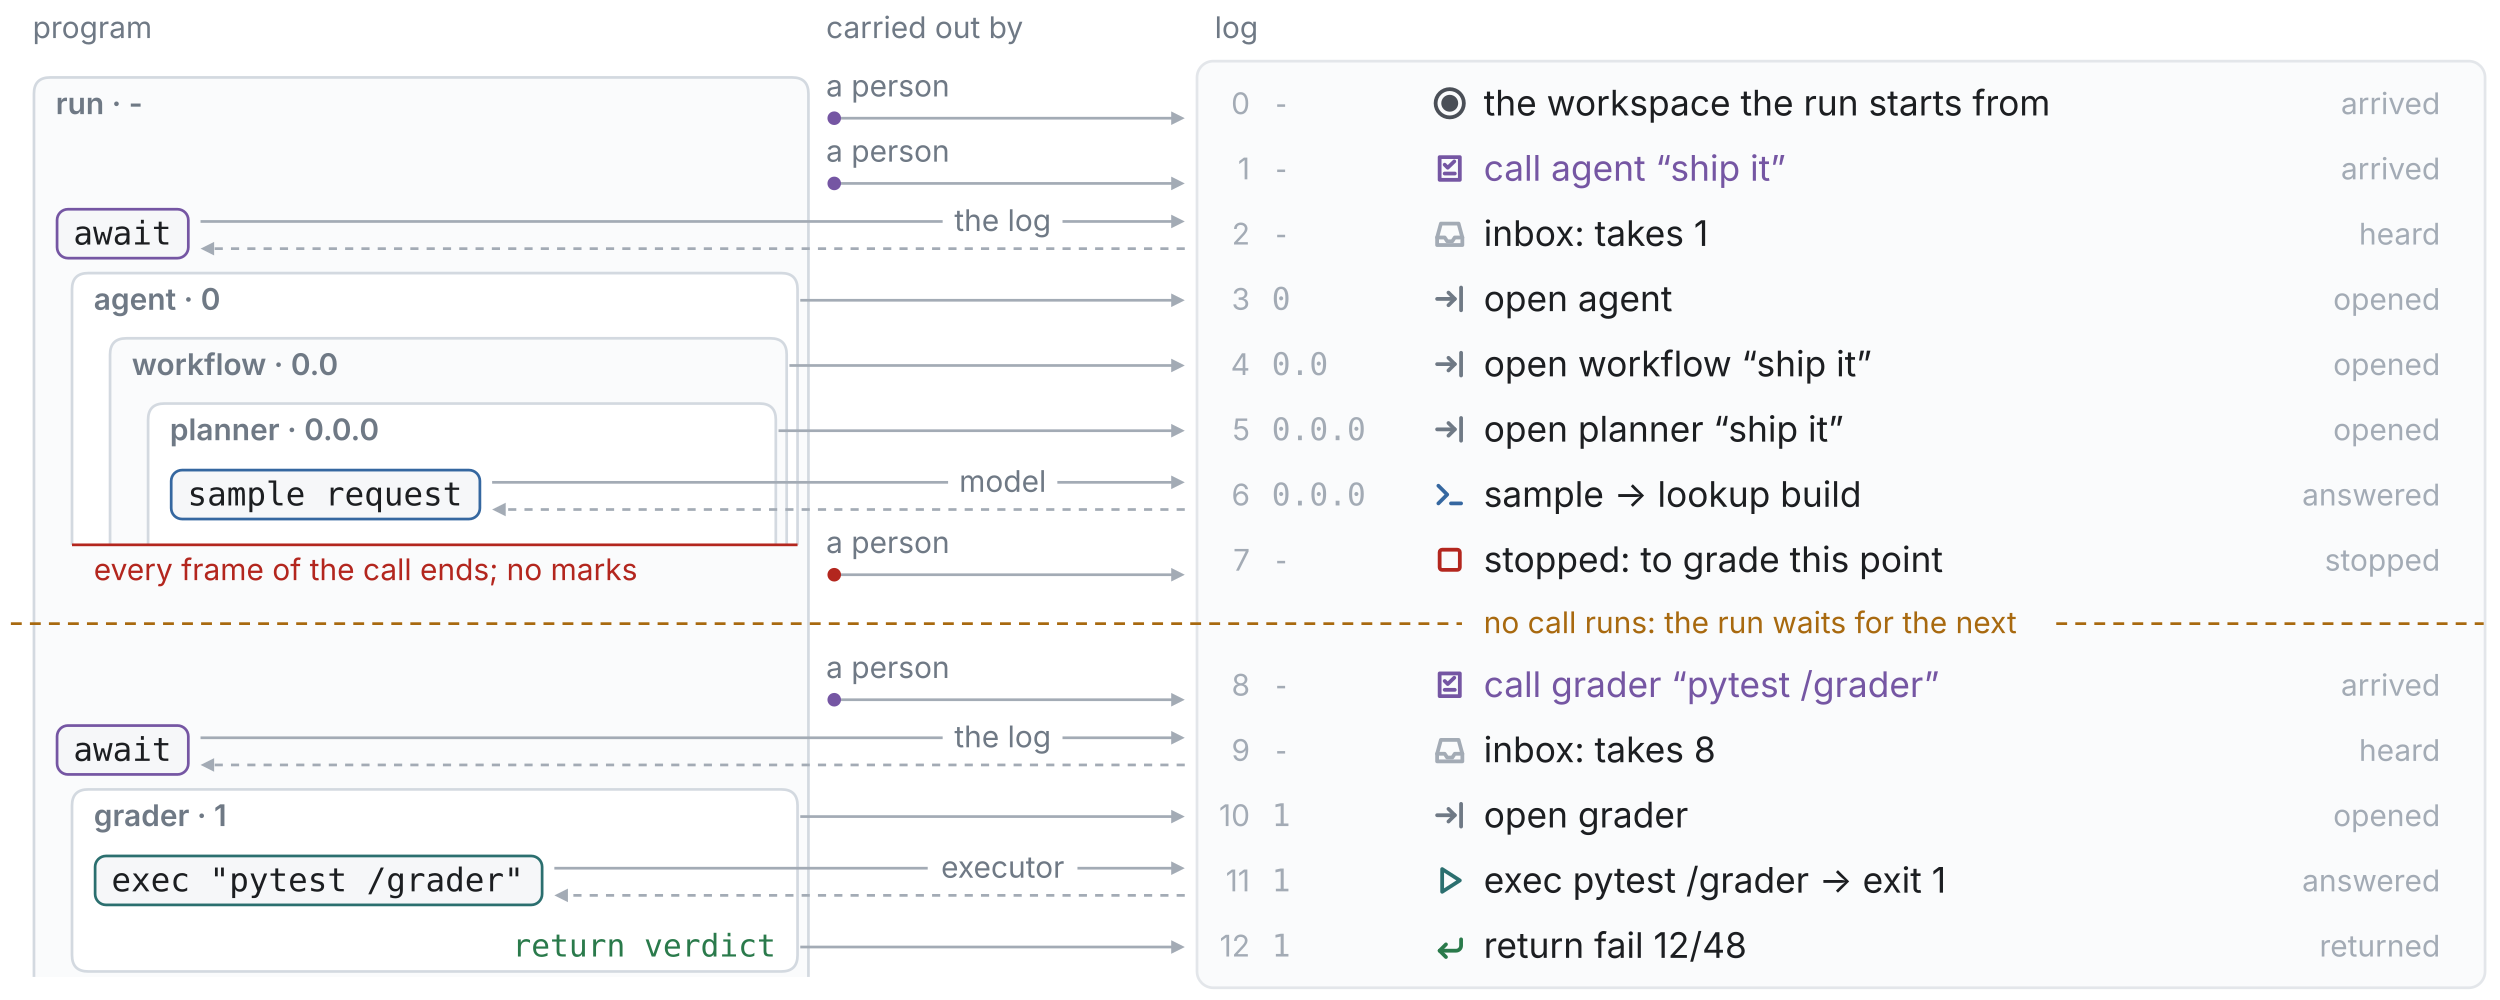
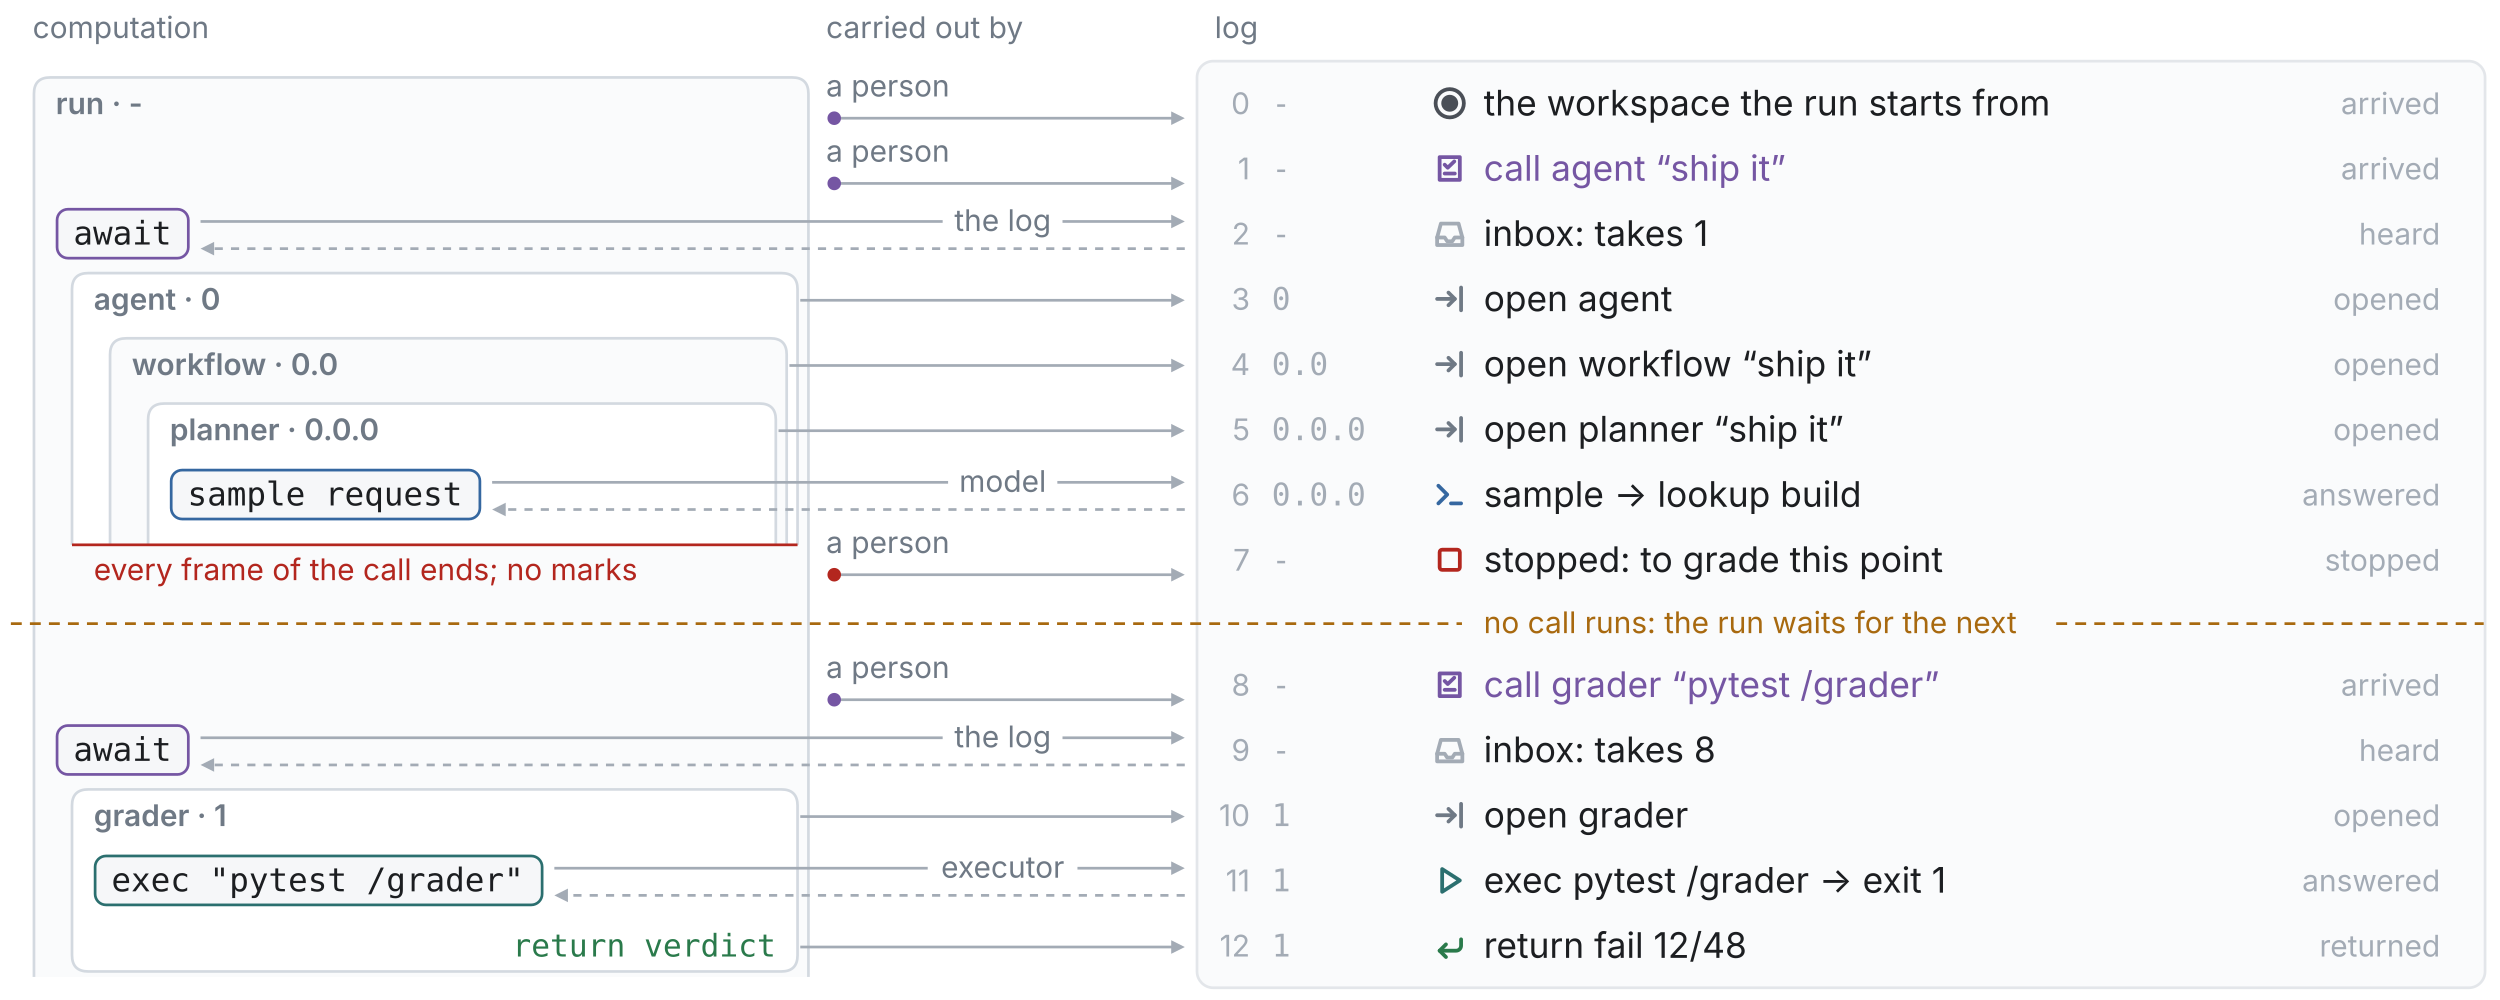
<svg xmlns="http://www.w3.org/2000/svg" viewBox="0 0 920 368" width="920" height="368">
  <style>text{font-family:-apple-system, BlinkMacSystemFont, 'Segoe UI', system-ui, sans-serif;font-size:13px;fill:#1c1e21}.m{font-family:ui-monospace, SFMono-Regular, Menlo, Consolas, monospace}.s{font-size:11px;fill:#6f7985}.f{font-size:11px;fill:#a3abb5}.b{font-weight:600}.n{font-variant-numeric:tabular-nums}.fr{font-family:ui-monospace, SFMono-Regular, Menlo, Consolas, monospace;font-size:11.5px;fill:#a3abb5}.ch{font-family:ui-monospace, SFMono-Regular, Menlo, Consolas, monospace;font-size:12px}.e{font-family:ui-monospace, SFMono-Regular, Menlo, Consolas, monospace;font-size:11.5px}.a{stroke:#a3abb5;fill:none}.d{stroke-dasharray:3 3}.bx{stroke:#d3d9e0;fill:none}</style>
  <rect width="920" height="368" fill="#fff" />
-   <text x="12" y="14" class="s">program</text>
+   <text x="12" y="14" class="s">computation</text>
  <text x="304" y="14" class="s">carried out by</text>
  <text x="447" y="14" class="s">log</text>
  <rect x="440.5" y="22.5" width="474" height="341" rx="6" fill="#fafbfc" stroke="#e3e6ea" />
  <path fill="#fafbfc" d="M12.5,359.5V34.5Q12.5,28.5 18.5,28.5H291.5Q297.5,28.5 297.5,34.5V359.5H12.5Z" />
  <path class="bx" d="M12.5,359.5V34.5Q12.5,28.5 18.5,28.5H291.5Q297.5,28.5 297.5,34.5V359.5" />
  <path fill="#fff" d="M26.5,200.5V106.5Q26.5,100.5 32.5,100.5H287.5Q293.5,100.5 293.5,106.5V200.5H26.5Z" />
  <path class="bx" d="M26.5,200.5V106.5Q26.5,100.5 32.5,100.5H287.5Q293.5,100.5 293.5,106.5V200.5" />
  <path fill="#fff" d="M26.5,351.5V296.5Q26.5,290.5 32.5,290.5H287.5Q293.5,290.5 293.5,296.5V351.5Q293.5,357.5 287.5,357.5H32.5Q26.5,357.5 26.5,351.5Z" />
  <path class="bx" d="M26.5,351.5V296.5Q26.5,290.5 32.5,290.5H287.5Q293.5,290.5 293.5,296.5V351.5Q293.5,357.5 287.5,357.5H32.5Q26.5,357.5 26.5,351.5" />
  <path fill="#fafbfc" d="M40.5,200.5V130.5Q40.5,124.5 46.5,124.5H283.5Q289.5,124.5 289.5,130.5V200.5H40.5Z" />
  <path class="bx" d="M40.5,200.5V130.5Q40.5,124.5 46.5,124.5H283.5Q289.5,124.5 289.5,130.5V200.5" />
  <path fill="#fff" d="M54.5,200.5V154.5Q54.5,148.5 60.5,148.5H279.5Q285.5,148.5 285.5,154.5V200.5H54.5Z" />
  <path class="bx" d="M54.5,200.5V154.5Q54.5,148.5 60.5,148.5H279.5Q285.5,148.5 285.5,154.5V200.5" />
  <text x="460" y="42" class="f n" text-anchor="end">0</text>
  <text x="468" y="42" class="fr">-</text>
  <g transform="translate(527,31.5) scale(0.9286)" stroke="#4a4f57" fill="#4a4f57" stroke-width="1.5" stroke-linecap="round" stroke-linejoin="round">
    <circle cx="7" cy="7" r="2.6" />
    <circle cx="7" cy="7" r="5.6" fill="none" />
  </g>
  <text x="546" y="42.5">the workspace the run starts from</text>
  <text x="898" y="42" class="f" text-anchor="end">arrived</text>
  <text x="20.5" y="42" class="s b">run · -</text>
  <text x="304" y="35.5" class="s">a person</text>
  <path class="a" d="M307,43.5H432" />
  <path fill="#a3abb5" d="M436,43.5l-5,-2.5v5z" />
  <circle cx="307" cy="43.5" r="2.5" fill="#7556a3" />
  <text x="460" y="66" class="f n" text-anchor="end">1</text>
  <text x="468" y="66" class="fr">-</text>
  <g transform="translate(527,55.5) scale(0.9286)" stroke="#7556a3" fill="#7556a3" stroke-width="1.5" stroke-linecap="round" stroke-linejoin="round">
    <path d="M3 2.5h8v9H3z" fill="none" />
    <path d="M5 5.5l1.2 1.2L8.8 4.2M5 9h4" fill="none" />
  </g>
  <text x="546" y="66.5" style="fill:#7556a3">call agent “ship it”</text>
  <text x="898" y="66" class="f" text-anchor="end">arrived</text>
  <text x="304" y="59.5" class="s">a person</text>
  <path class="a" d="M307,67.5H432" />
  <path fill="#a3abb5" d="M436,67.5l-5,-2.5v5z" />
  <circle cx="307" cy="67.5" r="2.5" fill="#7556a3" />
  <text x="460" y="90" class="f n" text-anchor="end">2</text>
  <text x="468" y="90" class="fr">-</text>
  <g transform="translate(527,79.5) scale(0.9286)" stroke="#a3abb5" fill="#a3abb5" stroke-width="1.5" stroke-linecap="round" stroke-linejoin="round">
    <path d="M2 8.5h3l1 1.5h2l1-1.5h3" fill="none" />
    <path d="M2 8.5L3.5 3h7L12 8.5v3H2z" fill="none" />
  </g>
  <text x="546" y="90.5">inbox: takes 1</text>
  <text x="898" y="90" class="f" text-anchor="end">heard</text>
  <rect x="21.0" y="77.0" width="48.3" height="18" rx="4" fill="#f6f7f9" stroke="#7556a3" />
  <text x="27" y="90" class="ch">await</text>
  <path class="a" d="M73.8,81.5H432" />
  <path fill="#a3abb5" d="M436,81.5l-5,-2.5v5z" />
  <rect x="346.9" y="75.0" width="44.1" height="13" fill="#fff" />
  <text x="369" y="85" class="s" text-anchor="middle">the log</text>
  <path class="a d" d="M436,91.5H77.8" />
  <path fill="#a3abb5" d="M73.8,91.5l5,-2.5v5z" />
  <text x="460" y="114" class="f n" text-anchor="end">3</text>
  <text x="468" y="114" class="fr">0</text>
  <g transform="translate(527,103.5) scale(0.9286)" stroke="#6f7985" fill="#6f7985" stroke-width="1.5" stroke-linecap="round" stroke-linejoin="round">
    <path d="M2 7h7" fill="none" />
    <path d="M6.5 4.5L9 7l-2.5 2.5" fill="none" />
    <path d="M11.5 2.5v9" fill="none" />
  </g>
  <text x="546" y="114.5">open agent</text>
  <text x="898" y="114" class="f" text-anchor="end">opened</text>
  <text x="34.5" y="114" class="s b">agent · 0</text>
  <path class="a" d="M294.5,110.5H432" />
  <path fill="#a3abb5" d="M436,110.5l-5,-2.5v5z" />
  <text x="460" y="138" class="f n" text-anchor="end">4</text>
  <text x="468" y="138" class="fr">0.0</text>
  <g transform="translate(527,127.5) scale(0.9286)" stroke="#6f7985" fill="#6f7985" stroke-width="1.5" stroke-linecap="round" stroke-linejoin="round">
    <path d="M2 7h7" fill="none" />
    <path d="M6.5 4.5L9 7l-2.5 2.5" fill="none" />
    <path d="M11.5 2.5v9" fill="none" />
  </g>
  <text x="546" y="138.5">open workflow “ship it”</text>
  <text x="898" y="138" class="f" text-anchor="end">opened</text>
  <text x="48.5" y="138" class="s b">workflow · 0.0</text>
  <path class="a" d="M290.5,134.5H432" />
  <path fill="#a3abb5" d="M436,134.5l-5,-2.5v5z" />
  <text x="460" y="162" class="f n" text-anchor="end">5</text>
  <text x="468" y="162" class="fr">0.0.0</text>
  <g transform="translate(527,151.5) scale(0.9286)" stroke="#6f7985" fill="#6f7985" stroke-width="1.5" stroke-linecap="round" stroke-linejoin="round">
    <path d="M2 7h7" fill="none" />
    <path d="M6.5 4.5L9 7l-2.5 2.5" fill="none" />
    <path d="M11.5 2.5v9" fill="none" />
  </g>
  <text x="546" y="162.5">open planner “ship it”</text>
  <text x="898" y="162" class="f" text-anchor="end">opened</text>
  <text x="62.5" y="162" class="s b">planner · 0.0.0</text>
  <path class="a" d="M286.5,158.5H432" />
  <path fill="#a3abb5" d="M436,158.5l-5,-2.5v5z" />
  <text x="460" y="186" class="f n" text-anchor="end">6</text>
  <text x="468" y="186" class="fr">0.0.0</text>
  <g transform="translate(527,175.5) scale(0.9286)" stroke="#3567a0" fill="#3567a0" stroke-width="1.5" stroke-linecap="round" stroke-linejoin="round">
    <path d="M2.5 3.5L6 7l-3.5 3.5" fill="none" />
    <path d="M7.5 10.5h4" fill="none" />
  </g>
  <text x="546" y="186.5">sample → lookup build</text>
  <text x="898" y="186" class="f" text-anchor="end">answered</text>
  <rect x="63.0" y="173.0" width="113.6" height="18" rx="4" fill="#f6f7f9" stroke="#3567a0" />
  <text x="69" y="186" class="ch">sample request</text>
  <path class="a" d="M181.1,177.5H432" />
  <path fill="#a3abb5" d="M436,177.5l-5,-2.5v5z" />
  <rect x="348.9" y="171.0" width="40.2" height="13" fill="#fff" />
  <text x="369" y="181" class="s" text-anchor="middle">model</text>
  <path class="a d" d="M436,187.5H185.1" />
  <path fill="#a3abb5" d="M181.1,187.5l5,-2.5v5z" />
  <text x="460" y="210" class="f n" text-anchor="end">7</text>
  <text x="468" y="210" class="fr">-</text>
  <g transform="translate(527,199.5) scale(0.9286)" stroke="#b3261e" fill="#b3261e" stroke-width="1.5" stroke-linecap="round" stroke-linejoin="round">
    <rect x="3" y="3" width="8" height="8" rx="1" fill="none" />
  </g>
  <text x="546" y="210.5">stopped: to grade this point</text>
  <text x="898" y="210" class="f" text-anchor="end">stopped</text>
  <text x="304" y="203.5" class="s">a person</text>
  <path class="a" d="M307,211.5H432" />
  <path fill="#a3abb5" d="M436,211.5l-5,-2.5v5z" />
  <circle cx="307" cy="211.5" r="2.5" fill="#b3261e" />
  <path stroke="#b3261e" d="M26.5,200.5H293.5" />
  <text x="34.5" y="213.5" class="s" style="fill:#b3261e">every frame of the call ends; no marks</text>
  <path stroke="#a8690f" stroke-dasharray="4 3" d="M4,229.5H538M756.7,229.5H914" />
  <text x="546" y="233" class="s" style="fill:#a8690f">no call runs: the run waits for the next</text>
  <text x="460" y="256" class="f n" text-anchor="end">8</text>
  <text x="468" y="256" class="fr">-</text>
  <g transform="translate(527,245.5) scale(0.9286)" stroke="#7556a3" fill="#7556a3" stroke-width="1.5" stroke-linecap="round" stroke-linejoin="round">
    <path d="M3 2.5h8v9H3z" fill="none" />
    <path d="M5 5.5l1.2 1.2L8.8 4.2M5 9h4" fill="none" />
  </g>
  <text x="546" y="256.5" style="fill:#7556a3">call grader “pytest /grader”</text>
  <text x="898" y="256" class="f" text-anchor="end">arrived</text>
  <text x="304" y="249.5" class="s">a person</text>
  <path class="a" d="M307,257.5H432" />
  <path fill="#a3abb5" d="M436,257.5l-5,-2.5v5z" />
  <circle cx="307" cy="257.5" r="2.5" fill="#7556a3" />
  <text x="460" y="280" class="f n" text-anchor="end">9</text>
  <text x="468" y="280" class="fr">-</text>
  <g transform="translate(527,269.5) scale(0.9286)" stroke="#a3abb5" fill="#a3abb5" stroke-width="1.5" stroke-linecap="round" stroke-linejoin="round">
    <path d="M2 8.5h3l1 1.5h2l1-1.5h3" fill="none" />
    <path d="M2 8.5L3.5 3h7L12 8.5v3H2z" fill="none" />
  </g>
  <text x="546" y="280.5">inbox: takes 8</text>
  <text x="898" y="280" class="f" text-anchor="end">heard</text>
  <rect x="21.0" y="267.0" width="48.3" height="18" rx="4" fill="#f6f7f9" stroke="#7556a3" />
  <text x="27" y="280" class="ch">await</text>
  <path class="a" d="M73.8,271.5H432" />
  <path fill="#a3abb5" d="M436,271.5l-5,-2.5v5z" />
  <rect x="346.9" y="265.0" width="44.1" height="13" fill="#fff" />
  <text x="369" y="275" class="s" text-anchor="middle">the log</text>
  <path class="a d" d="M436,281.5H77.8" />
  <path fill="#a3abb5" d="M73.8,281.5l5,-2.5v5z" />
  <text x="460" y="304" class="f n" text-anchor="end">10</text>
  <text x="468" y="304" class="fr">1</text>
  <g transform="translate(527,293.5) scale(0.9286)" stroke="#6f7985" fill="#6f7985" stroke-width="1.5" stroke-linecap="round" stroke-linejoin="round">
    <path d="M2 7h7" fill="none" />
    <path d="M6.5 4.5L9 7l-2.5 2.5" fill="none" />
    <path d="M11.5 2.5v9" fill="none" />
  </g>
  <text x="546" y="304.5">open grader</text>
  <text x="898" y="304" class="f" text-anchor="end">opened</text>
  <text x="34.5" y="304" class="s b">grader · 1</text>
  <path class="a" d="M294.5,300.5H432" />
  <path fill="#a3abb5" d="M436,300.5l-5,-2.5v5z" />
  <text x="460" y="328" class="f n" text-anchor="end">11</text>
  <text x="468" y="328" class="fr">1</text>
  <g transform="translate(527,317.5) scale(0.9286)" stroke="#2b6f6f" fill="#2b6f6f" stroke-width="1.5" stroke-linecap="round" stroke-linejoin="round">
    <path d="M4 2.5l7 4.5-7 4.5z" fill="none" />
  </g>
  <text x="546" y="328.5">exec pytest /grader → exit 1</text>
  <text x="898" y="328" class="f" text-anchor="end">answered</text>
  <rect x="35.0" y="315.0" width="164.5" height="18" rx="4" fill="#f6f7f9" stroke="#2b6f6f" />
  <text x="41" y="328" class="ch">exec "pytest /grader"</text>
  <path class="a" d="M204,319.5H432" />
  <path fill="#a3abb5" d="M436,319.5l-5,-2.5v5z" />
  <rect x="341.4" y="313.0" width="55.1" height="13" fill="#fff" />
  <text x="369" y="323" class="s" text-anchor="middle">executor</text>
  <path class="a d" d="M436,329.5H208" />
  <path fill="#a3abb5" d="M204,329.5l5,-2.5v5z" />
  <text x="460" y="352" class="f n" text-anchor="end">12</text>
  <text x="468" y="352" class="fr">1</text>
  <g transform="translate(527,341.5) scale(0.9286)" stroke="#2a7a4b" fill="#2a7a4b" stroke-width="1.5" stroke-linecap="round" stroke-linejoin="round">
    <path d="M11.5 4.5v2.5a2 2 0 0 1-2 2H3" fill="none" />
    <path d="M5.5 6.5L3 9l2.5 2.5" fill="none" />
  </g>
  <text x="546" y="352.5">return fail 12/48</text>
  <text x="898" y="352" class="f" text-anchor="end">returned</text>
  <text x="285.5" y="352" class="e" style="fill:#2a7a4b" text-anchor="end">return verdict</text>
  <path class="a" d="M294.5,348.5H432" />
  <path fill="#a3abb5" d="M436,348.5l-5,-2.5v5z" />
</svg>
